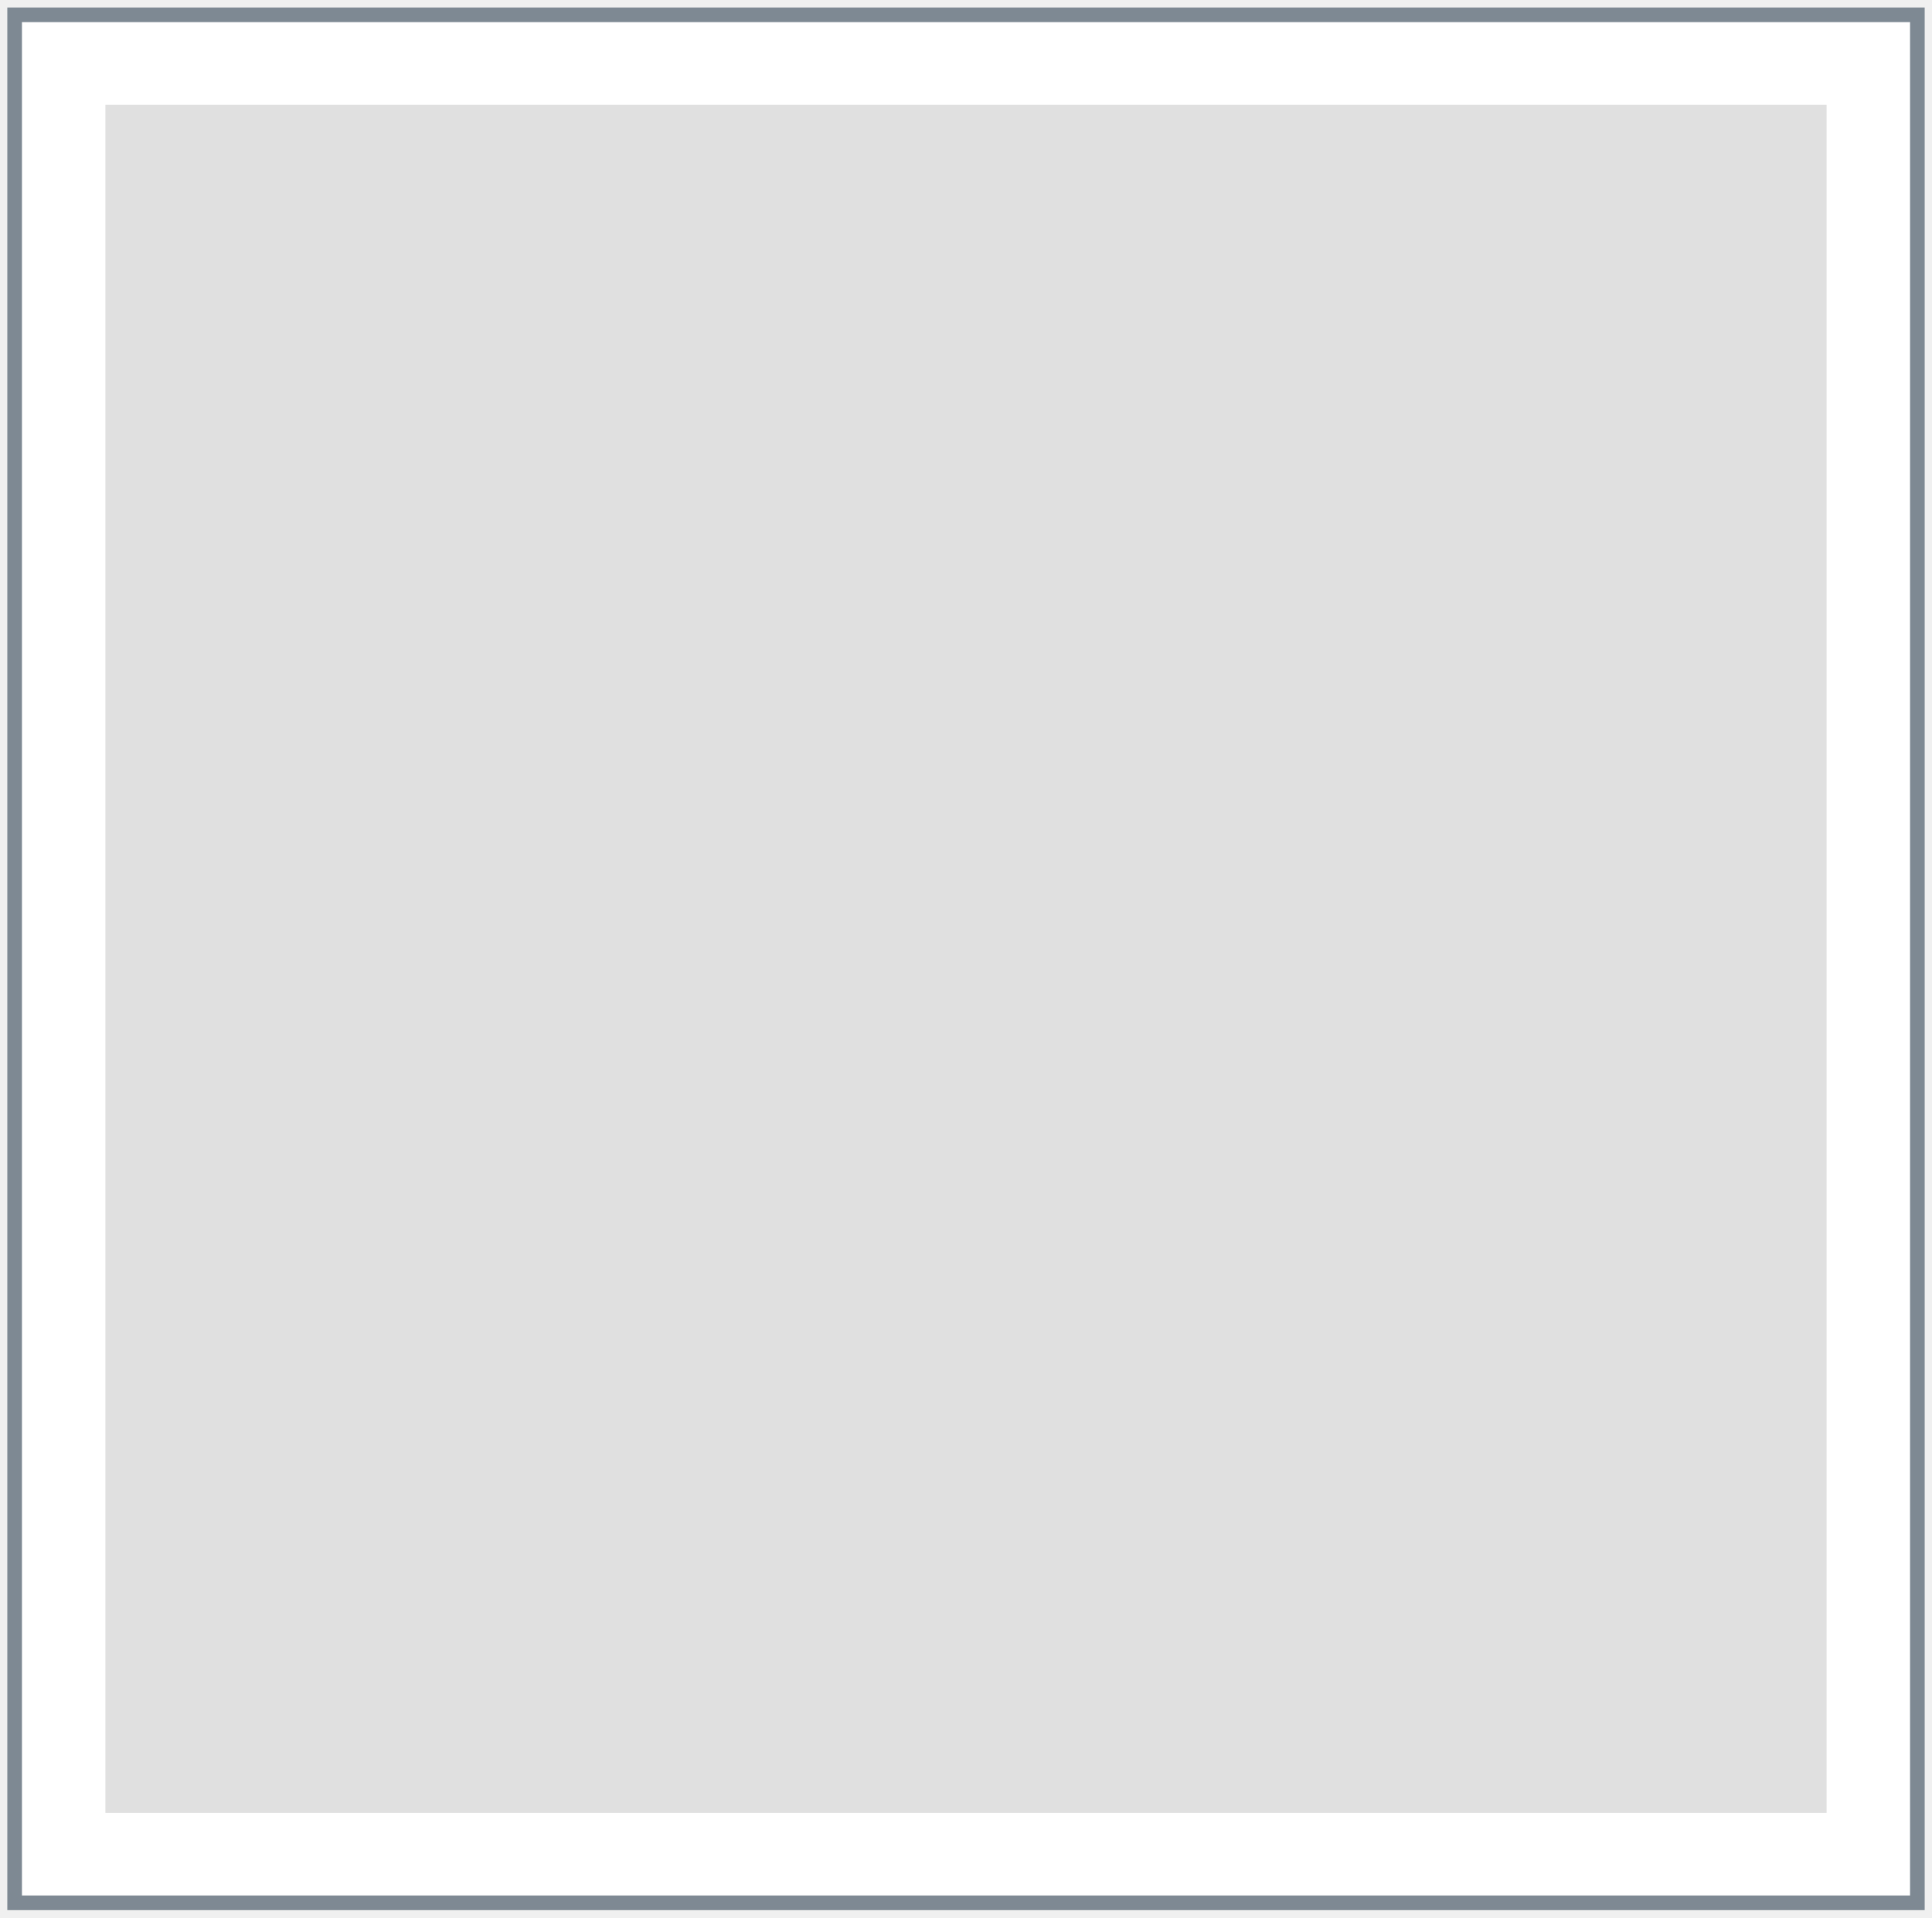
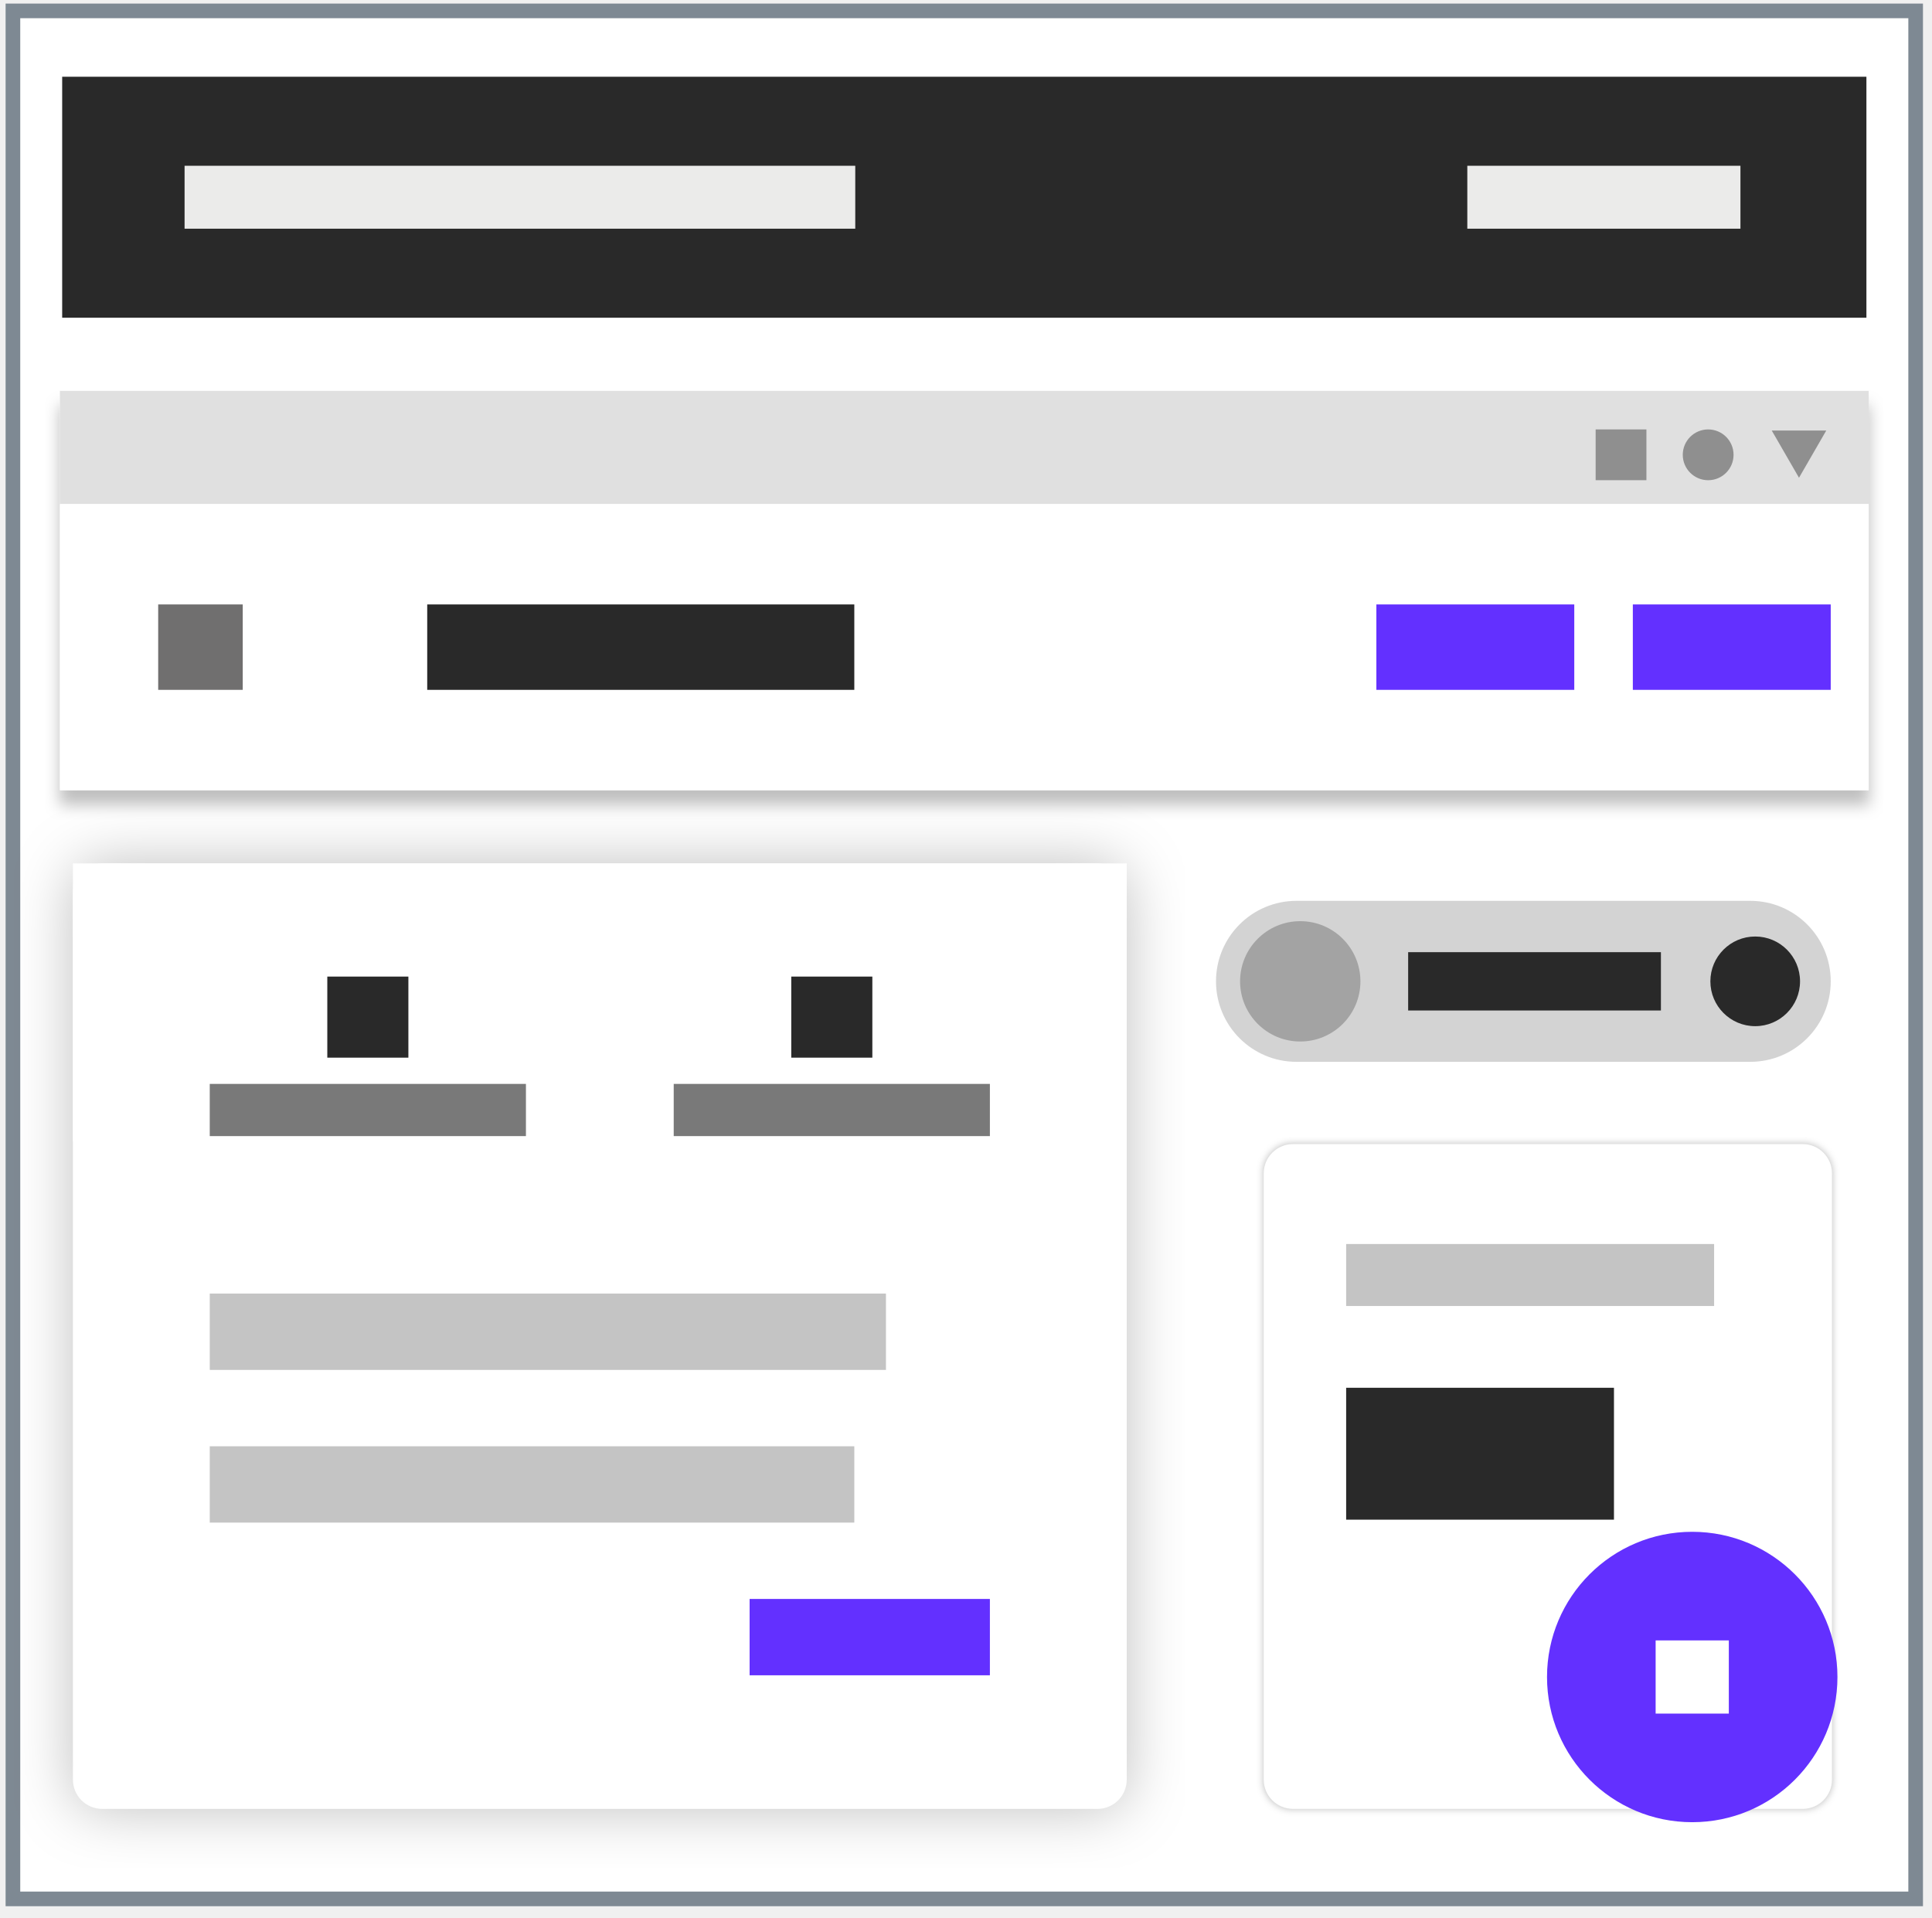
<svg xmlns="http://www.w3.org/2000/svg" width="132" height="131" viewBox="0 0 132 131" fill="none">
-   <rect x="1" y="1.012" width="130" height="129" fill="white" stroke="#7E8993" />
-   <rect x="7.202" y="7.164" width="117.597" height="116.699" fill="#E0E0E0" />
+   <rect x="0.883" y="0.744" width="130" height="129" fill="white" stroke="#7E8993" />
+   <g filter="url(#filter0_d)">
+     <rect x="4.982" y="58.993" width="72" height="64.602" rx="2" fill="white" />
+   </g>
+   <rect x="4.248" y="5.244" width="123.271" height="16.465" fill="#292929" />
+   <rect x="12.611" y="11.327" width="45.823" height="4.299" fill="#EBEBEA" />
+   <rect x="100.251" y="11.327" width="18.661" height="4.299" fill="#EBEBEA" />
+   <g filter="url(#filter1_d)">
+     <rect x="4.094" y="26.709" width="123.579" height="27.284" fill="white" />
+   </g>
+   <rect x="4.094" y="26.709" width="123.579" height="7.733" fill="#E0E0E0" />
+   <rect x="4.094" y="34.442" width="123.579" height="19.551" fill="white" />
+   <rect x="29.189" y="41.299" width="29.18" height="5.836" fill="#292929" />
+   <rect x="10.808" y="41.299" width="5.777" height="5.836" fill="#706F6F" />
+   <rect x="111.56" y="41.299" width="13.521" height="5.836" fill="#6330FF" />
+   <rect x="94.038" y="41.299" width="13.521" height="5.836" fill="#6330FF" />
+   <rect x="109.019" y="29.341" width="3.469" height="3.469" fill="#8F8F8F" />
+   <circle cx="116.707" cy="31.076" r="1.735" fill="#8F8F8F" />
+   <path d="M122.913 32.643L121.05 29.416L124.776 29.416L122.913 32.643Z" fill="#8F8F8F" />
+   <rect x="4.982" y="58.993" width="72" height="19" fill="white" />
+   <rect x="54.061" y="66.726" width="5.54" height="5.54" fill="#292929" />
+   <rect x="46.03" y="74.059" width="21.602" height="3.567" fill="#797979" />
+   <rect x="22.362" y="66.726" width="5.54" height="5.54" fill="#292929" />
+   <rect x="14.331" y="74.059" width="21.602" height="3.567" fill="#797979" />
+   <rect x="14.331" y="88.385" width="46.2" height="5.216" fill="#C4C4C4" />
+   <rect x="14.331" y="98.818" width="44.038" height="5.216" fill="#C4C4C4" />
+   <rect x="51.216" y="109.25" width="16.416" height="5.216" fill="#6330FF" />
+   <g filter="url(#filter2_d)">
+     <rect x="86.341" y="78.17" width="38.826" height="45.425" rx="2" fill="white" />
+   </g>
+   <rect x="91.973" y="84.999" width="25.14" height="4.236" fill="#C4C4C4" />
+   <rect x="91.973" y="94.821" width="18.298" height="9.012" fill="#292929" />
+   <circle cx="115.618" cy="114.583" r="9.921" fill="#6330FF" />
+   <rect x="113.118" y="112.083" width="5" height="5" fill="white" />
+   <rect x="83.081" y="61.551" width="42" height="11" rx="5.5" fill="#D3D3D3" />
+   <circle cx="88.837" cy="67.051" r="4.111" fill="#A3A3A3" />
+   <circle cx="119.921" cy="67.051" r="3.063" fill="#292929" />
+   <rect x="96.209" y="65.058" width="17.27" height="3.985" fill="#292929" />
+   <defs>
+     <filter id="filter0_d" x="0.982" y="54.993" width="80" height="72.602" filterUnits="userSpaceOnUse" color-interpolation-filters="sRGB">
+       <feFlood flood-opacity="0" result="BackgroundImageFix" />
+       <feColorMatrix in="SourceAlpha" type="matrix" values="0 0 0 0 0 0 0 0 0 0 0 0 0 0 0 0 0 0 127 0" />
+       <feOffset />
+       <feGaussianBlur stdDeviation="2" />
+       <feColorMatrix type="matrix" values="0 0 0 0 0 0 0 0 0 0 0 0 0 0 0 0 0 0 0.25 0" />
+       <feBlend mode="normal" in2="BackgroundImageFix" result="effect1_dropShadow" />
+       <feBlend mode="normal" in="SourceGraphic" in2="effect1_dropShadow" result="shape" />
+     </filter>
+     <filter id="filter1_d" x="3.094" y="26.709" width="125.579" height="29.284" filterUnits="userSpaceOnUse" color-interpolation-filters="sRGB">
+       <feFlood flood-opacity="0" result="BackgroundImageFix" />
+       <feColorMatrix in="SourceAlpha" type="matrix" values="0 0 0 0 0 0 0 0 0 0 0 0 0 0 0 0 0 0 127 0" />
+       <feOffset dy="1" />
+       <feGaussianBlur stdDeviation="0.5" />
+       <feColorMatrix type="matrix" values="0 0 0 0 0 0 0 0 0 0 0 0 0 0 0 0 0 0 0.25 0" />
+       <feBlend mode="normal" in2="BackgroundImageFix" result="effect1_dropShadow" />
+       <feBlend mode="normal" in="SourceGraphic" in2="effect1_dropShadow" result="shape" />
+     </filter>
+     <filter id="filter2_d" x="85.841" y="77.67" width="39.826" height="46.425" filterUnits="userSpaceOnUse" color-interpolation-filters="sRGB">
+       <feFlood flood-opacity="0" result="BackgroundImageFix" />
+       <feColorMatrix in="SourceAlpha" type="matrix" values="0 0 0 0 0 0 0 0 0 0 0 0 0 0 0 0 0 0 127 0" />
+       <feOffset />
+       <feGaussianBlur stdDeviation="0.25" />
+       <feColorMatrix type="matrix" values="0 0 0 0 0 0 0 0 0 0 0 0 0 0 0 0 0 0 0.25 0" />
+       <feBlend mode="normal" in2="BackgroundImageFix" result="effect1_dropShadow" />
+       <feBlend mode="normal" in="SourceGraphic" in2="effect1_dropShadow" result="shape" />
+     </filter>
+   </defs>
</svg>
